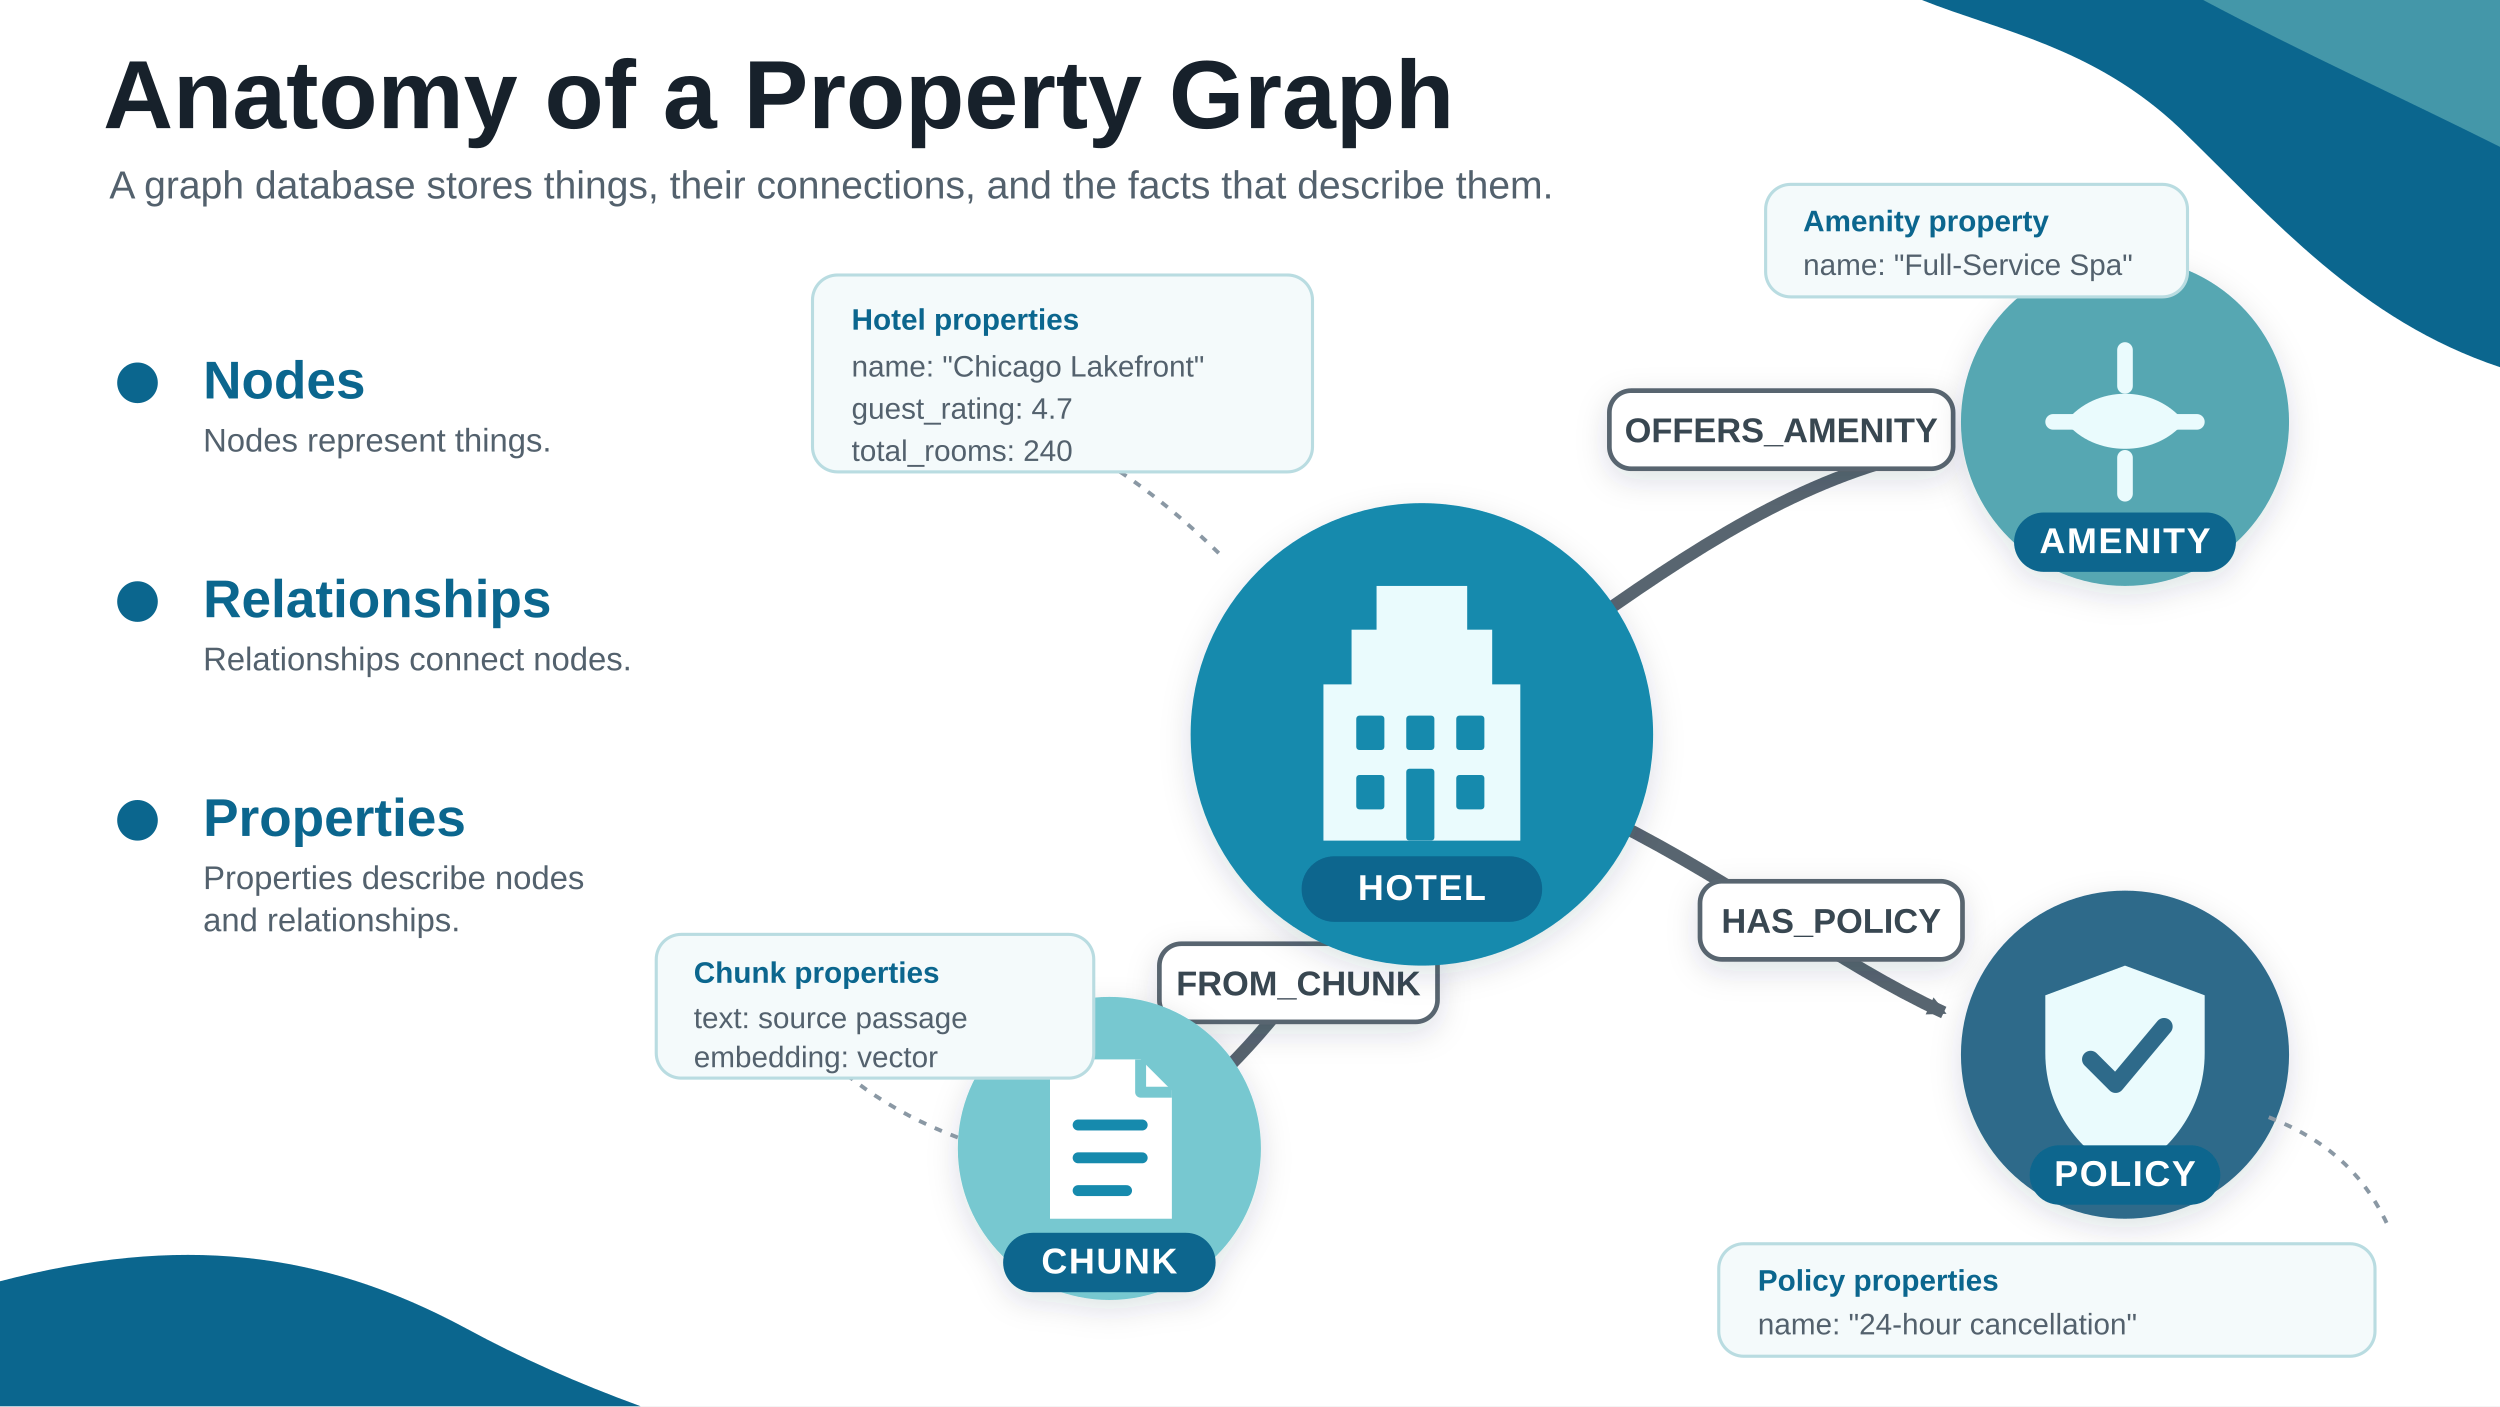
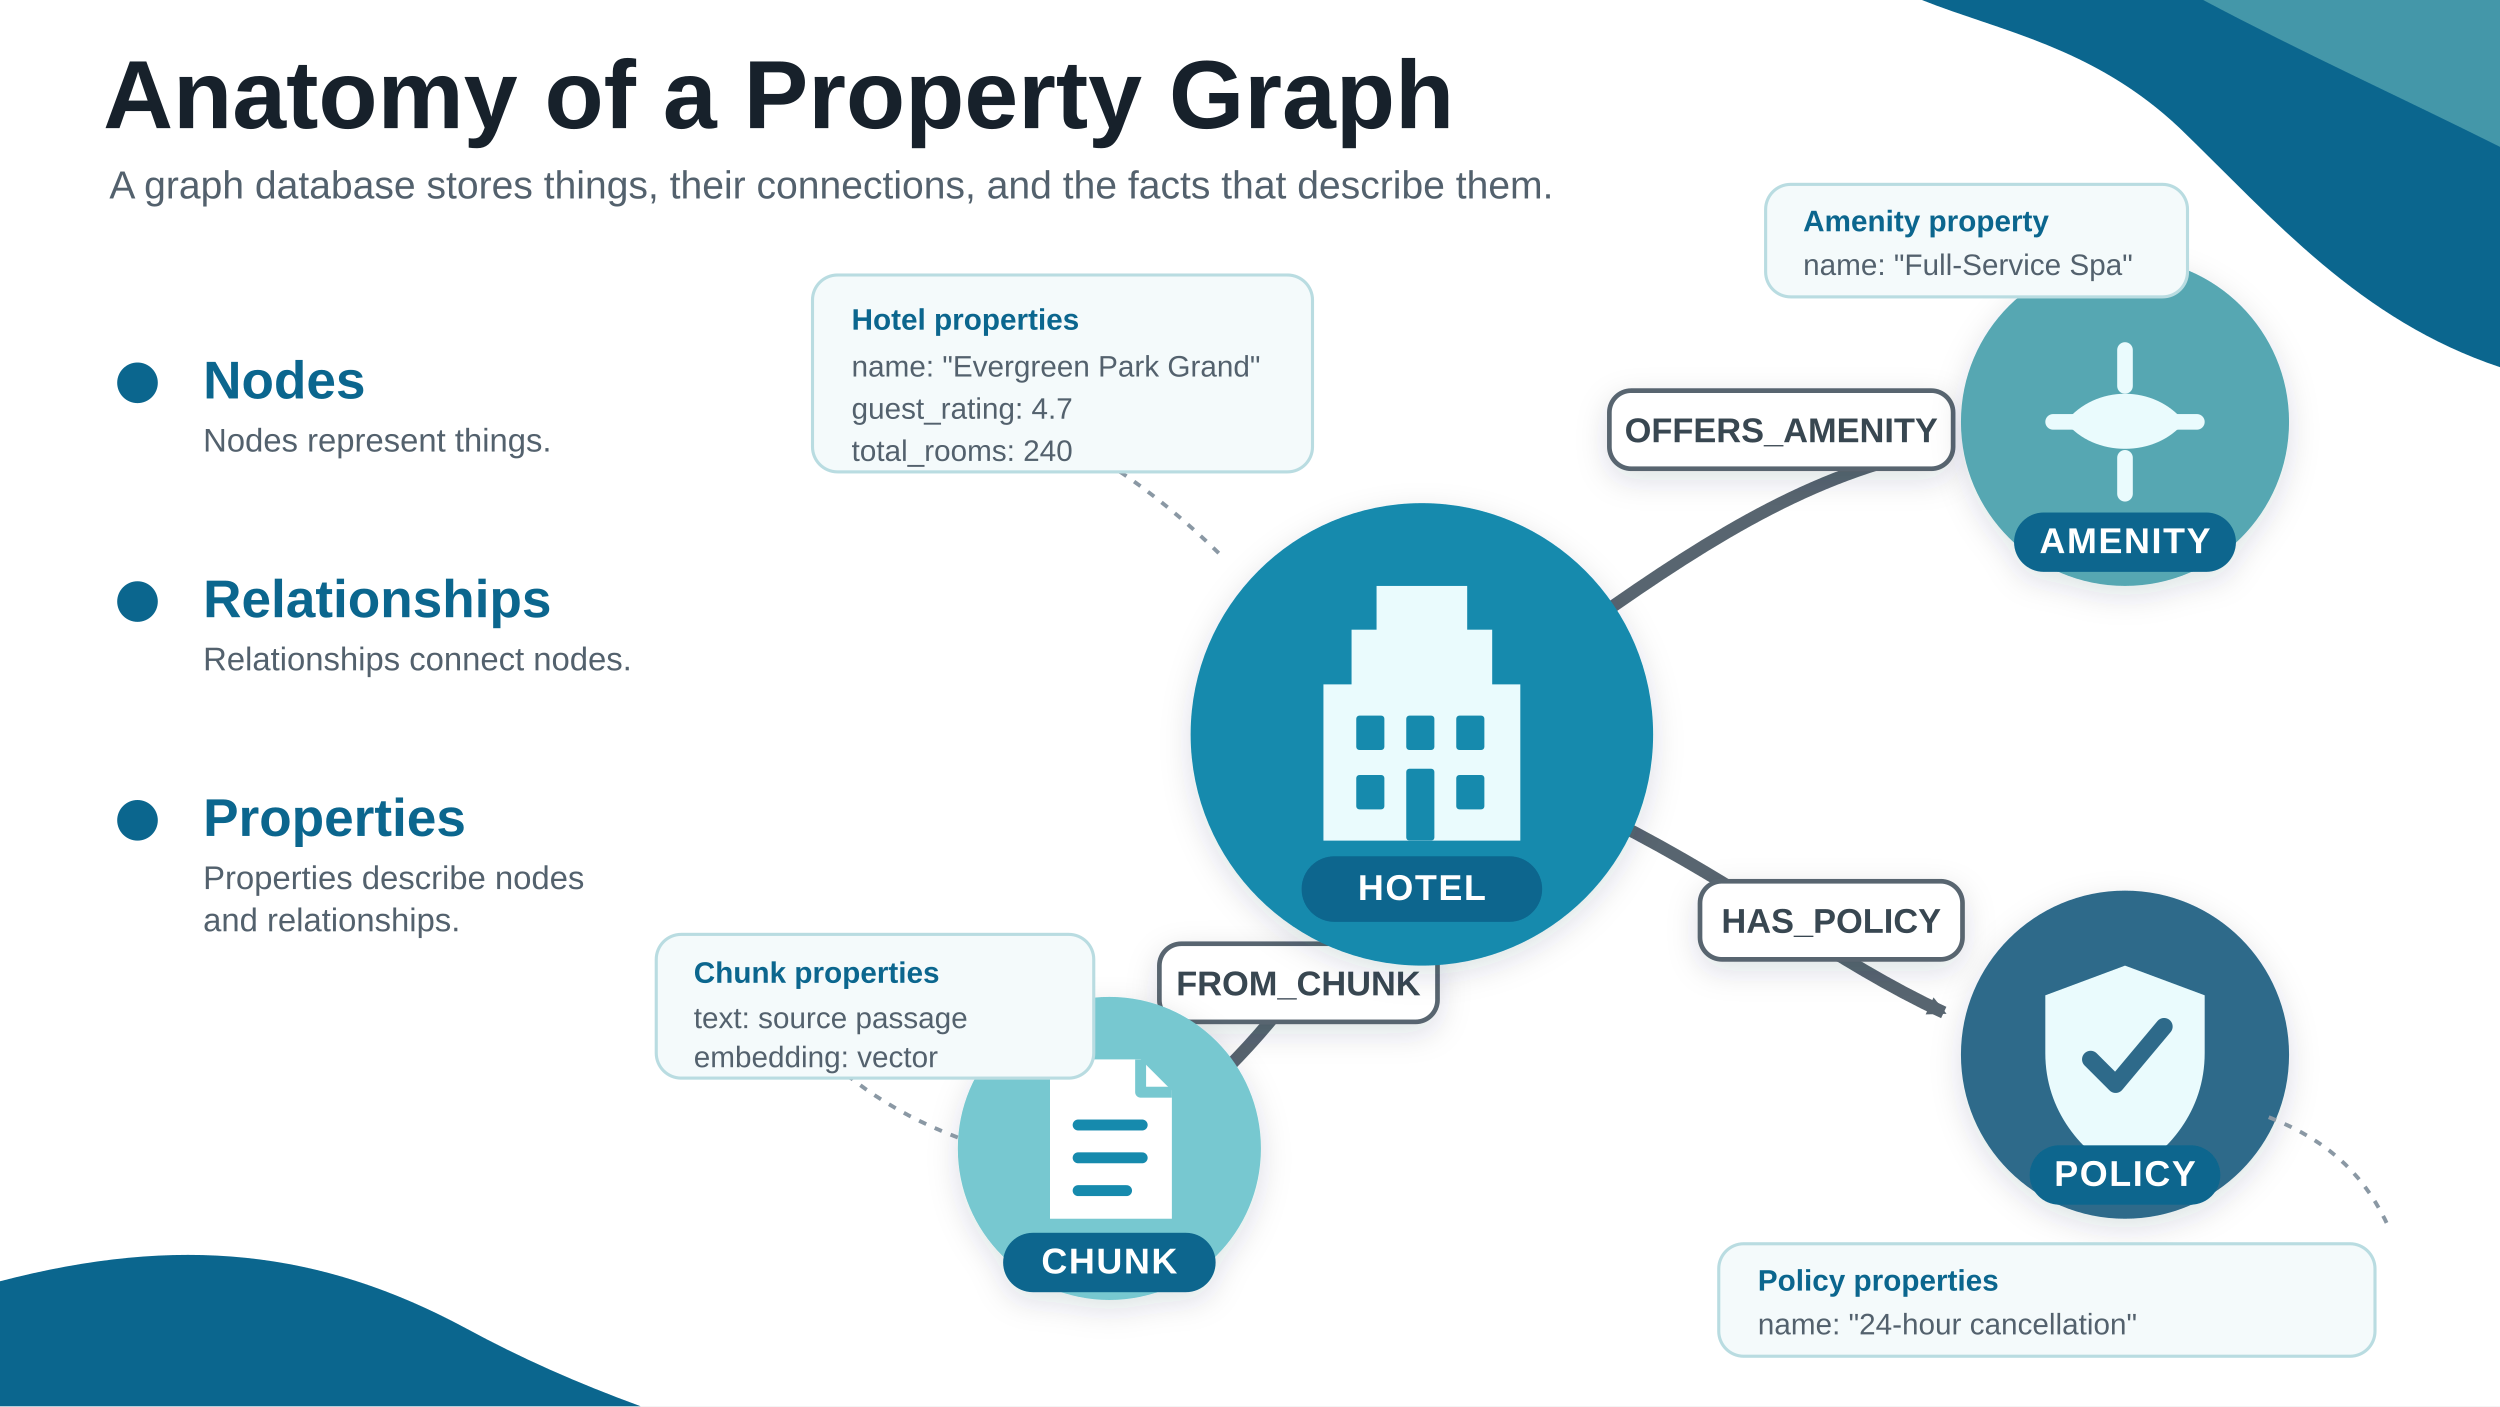
<svg xmlns="http://www.w3.org/2000/svg" viewBox="0 0 1600 900" role="img" aria-labelledby="title description" font-family="Arial, Helvetica, sans-serif">
  <defs>
    <filter id="soft-shadow" x="-20%" y="-20%" width="140%" height="150%">
      <feDropShadow dx="0" dy="6" stdDeviation="10" flood-color="#183142" flood-opacity="0.14" />
    </filter>
    <marker id="arrow" markerWidth="12" markerHeight="12" refX="10" refY="6" orient="auto" markerUnits="userSpaceOnUse">
      <path d="M0,0 L12,6 L0,12 Z" fill="#586570" />
    </marker>
    <style>
      .heading { fill: #17212B; font-size: 62px; font-weight: 700; }
      .subtitle { fill: #53616D; font-size: 25px; }
      .legend-title { fill: #0B668E; font-size: 34px; font-weight: 700; }
      .legend-copy { fill: #53616D; font-size: 21px; }
      .relationship { fill: none; stroke: #586570; stroke-width: 8; marker-end: url(#arrow); }
      .relationship-label { fill: #394651; font-size: 22px; font-weight: 700; text-anchor: middle; }
      .node-label { fill: #FFFFFF; font-size: 23px; font-weight: 700; text-anchor: middle; letter-spacing: 1px; }
      .property-label { fill: #0B668E; font-size: 19px; font-weight: 700; }
      .property-copy { fill: #53616D; font-size: 19px; }
      .leader { fill: none; stroke: #8A98A4; stroke-width: 2.5; stroke-dasharray: 5 6; }
    </style>
  </defs>
  <rect width="1600" height="900" fill="#FFFFFF" />
  <path d="M1230 0 H1600 V235 C1510 205 1455 140 1395 82 C1340 30 1280 20 1230 0 Z" fill="#0B668E" />
  <path d="M0 900 V820 C115 790 205 800 298 850 C333 869 369 885 410 900 Z" fill="#0B668E" />
  <path d="M1410 0 H1600 V94 C1536 62 1474 34 1410 0 Z" fill="#57A7B2" opacity="0.75" />
  <text class="heading" x="66" y="82">Anatomy of a Property Graph</text>
  <text class="subtitle" x="70" y="127">A graph database stores things, their connections, and the facts that describe them.</text>
  <g aria-label="Legend">
    <circle cx="88" cy="245" r="13" fill="#0B668E" />
    <text class="legend-title" x="130" y="255">Nodes</text>
    <text class="legend-copy" x="130" y="289">Nodes represent things.</text>
    <circle cx="88" cy="385" r="13" fill="#0B668E" />
    <text class="legend-title" x="130" y="395">Relationships</text>
    <text class="legend-copy" x="130" y="429">Relationships connect nodes.</text>
    <circle cx="88" cy="525" r="13" fill="#0B668E" />
    <text class="legend-title" x="130" y="535">Properties</text>
    <text class="legend-copy" x="130" y="569">Properties describe nodes</text>
    <text class="legend-copy" x="130" y="596">and relationships.</text>
  </g>
  <path class="relationship" d="M1018 398 C1100 340 1166 300 1247 286" />
  <path class="relationship" d="M1031 525 C1120 570 1173 615 1244 648" />
  <path class="relationship" d="M873 563 C844 616 817 653 779 690" />
  <g filter="url(#soft-shadow)">
    <rect x="1030" y="250" width="220" height="50" rx="14" fill="#FFFFFF" stroke="#586570" stroke-width="3" />
    <text class="relationship-label" x="1140" y="283">OFFERS_AMENITY</text>
    <rect x="1088" y="564" width="168" height="50" rx="14" fill="#FFFFFF" stroke="#586570" stroke-width="3" />
    <text class="relationship-label" x="1172" y="597">HAS_POLICY</text>
    <rect x="742" y="604" width="178" height="50" rx="14" fill="#FFFFFF" stroke="#586570" stroke-width="3" />
    <text class="relationship-label" x="831" y="637">FROM_CHUNK</text>
  </g>
  <g aria-label="Hotel node" filter="url(#soft-shadow)">
    <circle cx="910" cy="470" r="148" fill="#168AAD" />
    <path d="M847 438 H973 V538 H847 Z M865 403 H955 V438 H865 Z M881 375 H939 V403 H881 Z" fill="#EAFBFD" />
    <g fill="#168AAD">
      <rect x="868" y="458" width="18" height="22" rx="2" />
      <rect x="900" y="458" width="18" height="22" rx="2" />
      <rect x="932" y="458" width="18" height="22" rx="2" />
      <rect x="868" y="496" width="18" height="22" rx="2" />
      <rect x="932" y="496" width="18" height="22" rx="2" />
      <rect x="900" y="492" width="18" height="46" rx="2" />
    </g>
    <rect x="833" y="548" width="154" height="42" rx="21" fill="#0B668E" />
    <text class="node-label" x="910" y="576">HOTEL</text>
  </g>
  <g aria-label="Amenity node" filter="url(#soft-shadow)">
    <circle cx="1360" cy="270" r="105" fill="#57A7B2" />
    <path d="M1322 270 C1341 246 1379 246 1398 270 C1380 293 1340 293 1322 270 Z" fill="#EAFBFD" />
    <path d="M1360 224 V247 M1360 293 V316 M1314 270 H1337 M1383 270 H1406" stroke="#EAFBFD" stroke-width="10" stroke-linecap="round" />
    <rect x="1289" y="328" width="142" height="38" rx="19" fill="#0B668E" />
    <text class="node-label" x="1360" y="354">AMENITY</text>
  </g>
  <g aria-label="Policy node" filter="url(#soft-shadow)">
    <circle cx="1360" cy="675" r="105" fill="#2D6A8A" />
    <path d="M1360 618 L1411 637 V674 C1411 711 1388 738 1360 753 C1332 738 1309 711 1309 674 V637 Z" fill="#EAFBFD" />
    <path d="M1338 678 L1354 694 L1385 657" fill="none" stroke="#2D6A8A" stroke-width="11" stroke-linecap="round" stroke-linejoin="round" />
    <rect x="1299" y="733" width="122" height="38" rx="19" fill="#0B668E" />
    <text class="node-label" x="1360" y="759">POLICY</text>
  </g>
  <g aria-label="Text chunk node" filter="url(#soft-shadow)">
    <circle cx="710" cy="735" r="97" fill="#77C8D0" />
    <path d="M672 678 H730 L750 698 V780 H672 Z" fill="#FFFFFF" />
    <path d="M730 678 V699 H750" fill="none" stroke="#77C8D0" stroke-width="7" stroke-linejoin="round" />
    <path d="M690 720 H731 M690 741 H731 M690 762 H721" stroke="#168AAD" stroke-width="7" stroke-linecap="round" />
    <rect x="642" y="789" width="136" height="38" rx="19" fill="#0B668E" />
    <text class="node-label" x="710" y="815">CHUNK</text>
  </g>
  <g aria-label="Hotel properties">
    <path class="leader" d="M780 354 C735 310 692 283 648 265" />
    <rect x="520" y="176" width="320" height="126" rx="16" fill="#F4FAFB" stroke="#B9DCE1" stroke-width="2" />
    <text class="property-label" x="545" y="211">Hotel properties</text>
-     <text class="property-copy" x="545" y="241">name: "Chicago Lakefront"</text>
+     <text class="property-copy" x="545" y="241">name: "Evergreen Park Grand"</text>
    <text class="property-copy" x="545" y="268">guest_rating: 4.7</text>
    <text class="property-copy" x="545" y="295">total_rooms: 240</text>
  </g>
  <g aria-label="Amenity properties">
    <path class="leader" d="M1344 168 L1327 132" />
    <rect x="1130" y="118" width="270" height="72" rx="16" fill="#F4FAFB" stroke="#B9DCE1" stroke-width="2" />
    <text class="property-label" x="1154" y="148">Amenity property</text>
    <text class="property-copy" x="1154" y="176">name: "Full-Service Spa"</text>
  </g>
  <g aria-label="Policy properties">
    <path class="leader" d="M1452 715 C1493 731 1515 755 1529 786" />
    <rect x="1100" y="796" width="420" height="72" rx="16" fill="#F4FAFB" stroke="#B9DCE1" stroke-width="2" />
    <text class="property-label" x="1125" y="826">Policy properties</text>
    <text class="property-copy" x="1125" y="854">name: "24-hour cancellation"</text>
  </g>
  <g aria-label="Chunk properties">
    <path class="leader" d="M613 728 C568 711 535 686 510 657" />
    <rect x="420" y="598" width="280" height="92" rx="16" fill="#F4FAFB" stroke="#B9DCE1" stroke-width="2" />
    <text class="property-label" x="444" y="629">Chunk properties</text>
    <text class="property-copy" x="444" y="658">text: source passage</text>
    <text class="property-copy" x="444" y="683">embedding: vector</text>
  </g>
</svg>
